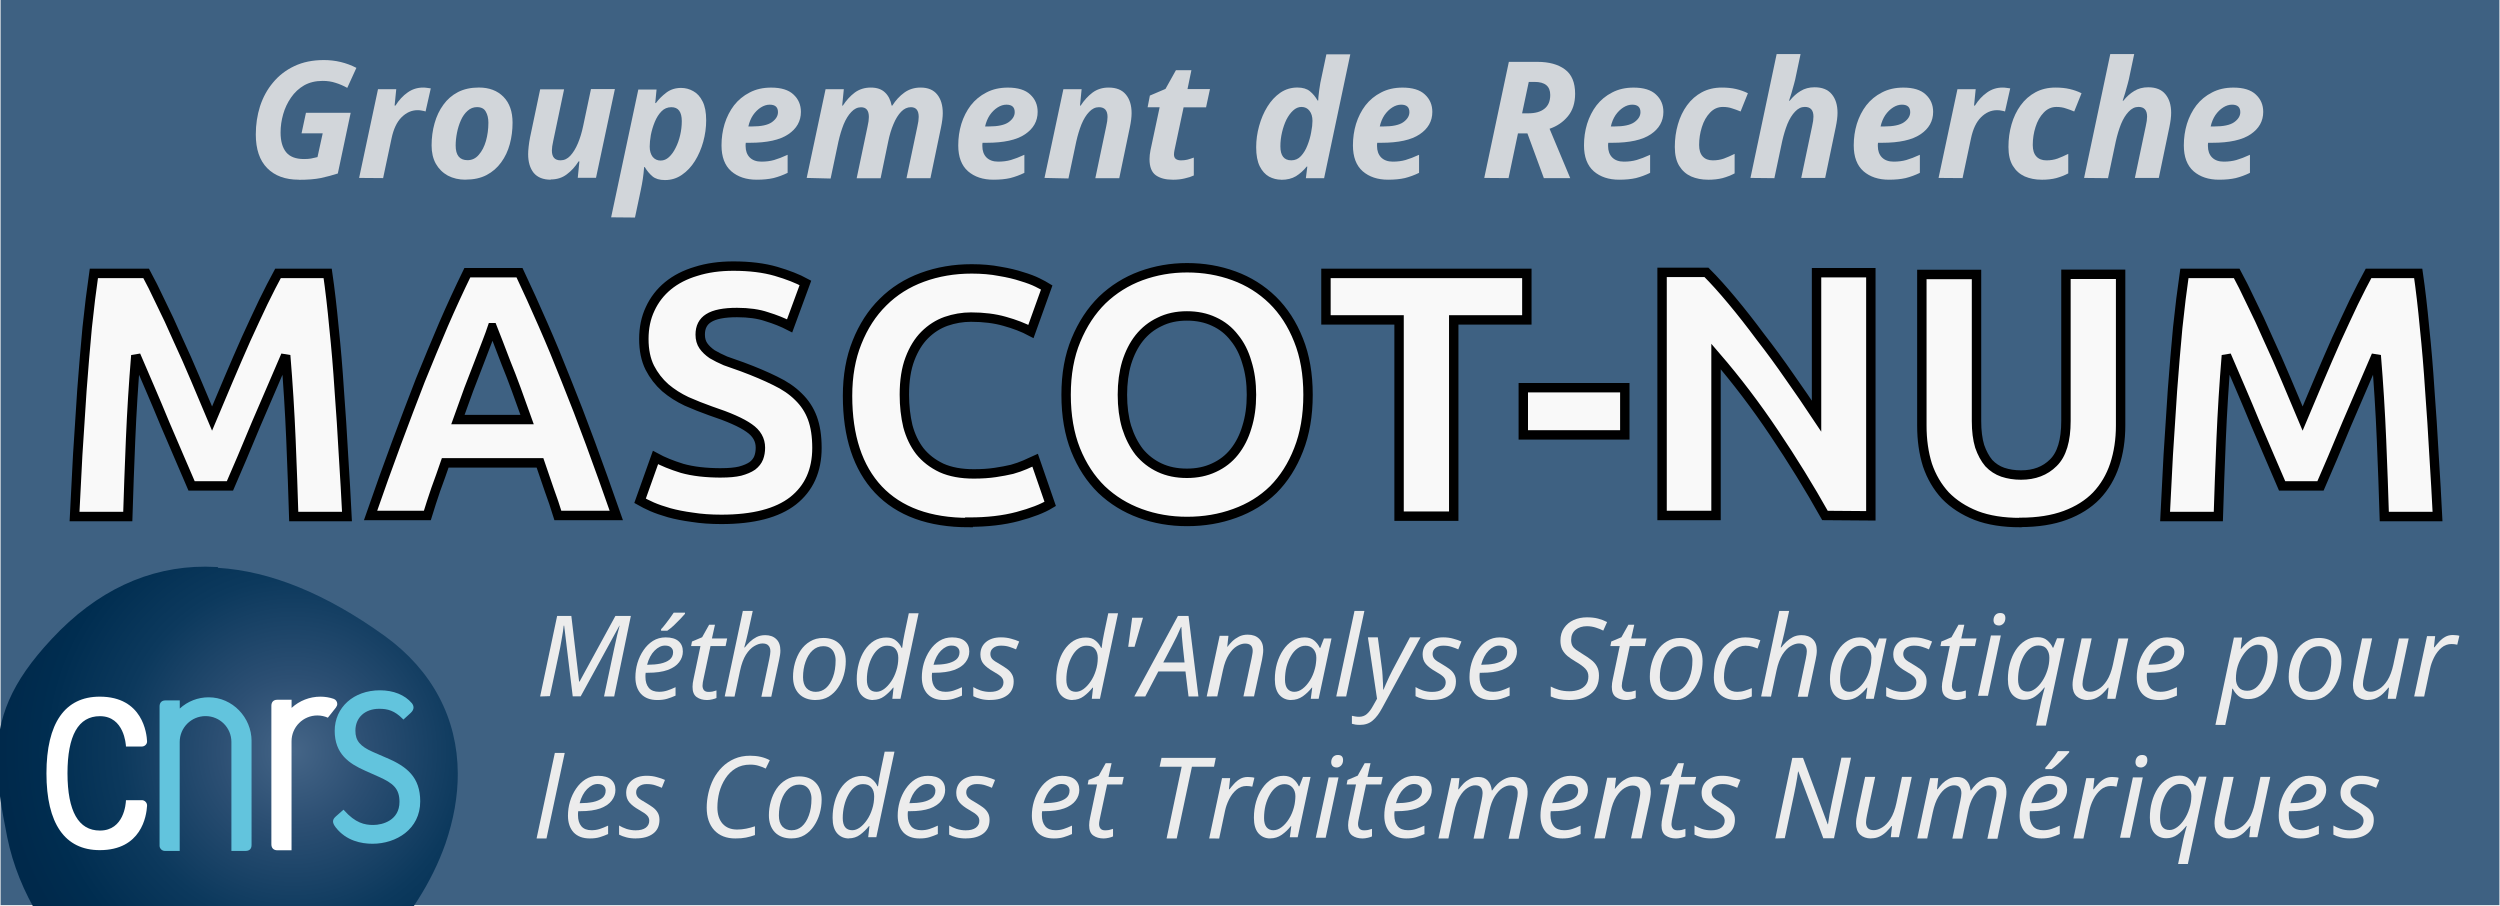
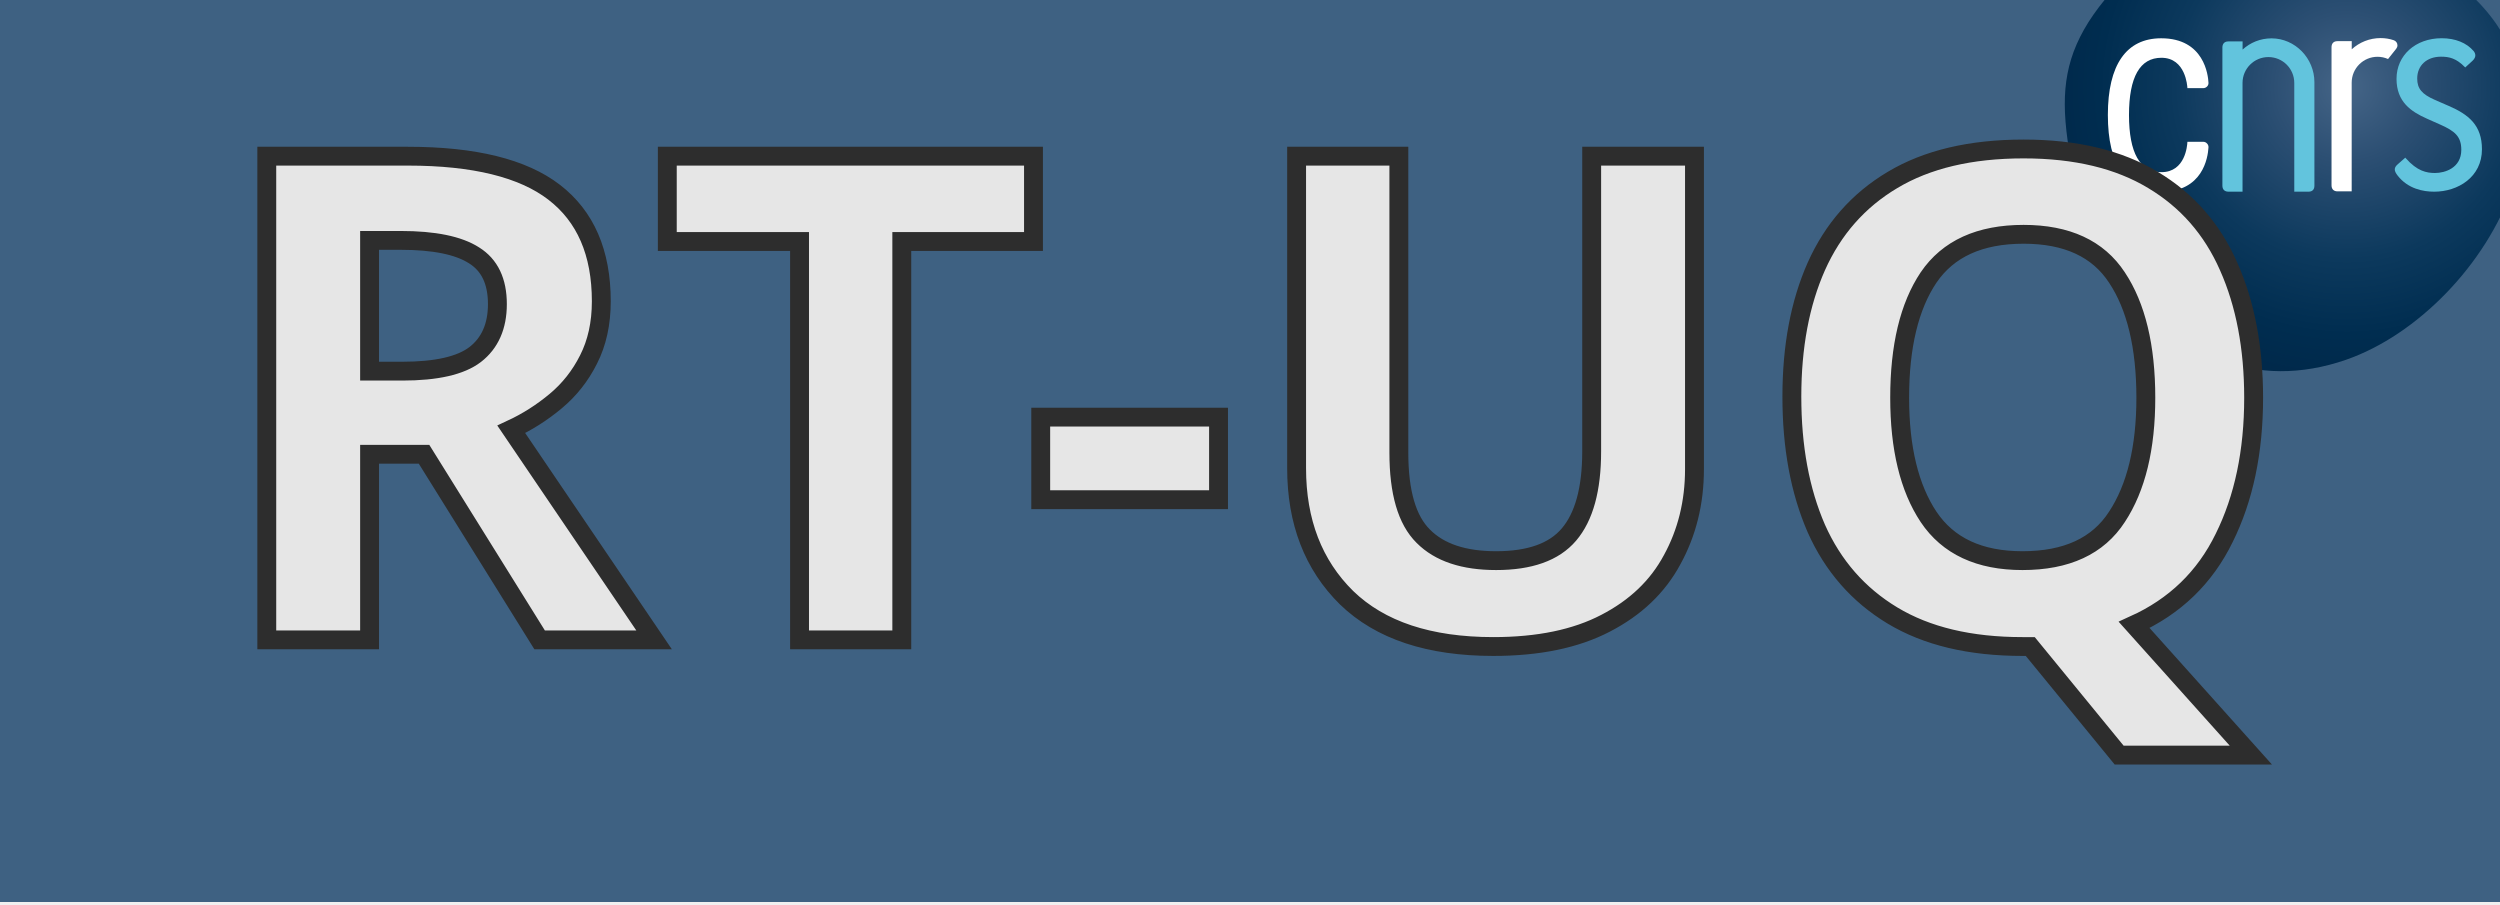
- <svg xmlns="http://www.w3.org/2000/svg" xmlns:xlink="http://www.w3.org/1999/xlink" width="266" height="96.3" viewBox="0 0 70.4 25.5">
-   <g transform="translate(31.7 -.977)">
-     <path fill="#3e6182" d="M-31.7.977h70.4v25.5h-70.4z" />
-     <g transform="matrix(.238 0 0 .238 -75.8 -3.61)">
-       <radialGradient id="A" cx="1981" cy="-1310" r="213" gradientTransform="matrix(.162 0 0 -.162 -101 -104)" gradientUnits="userSpaceOnUse">
-         <stop stop-color="#456587" offset="0" />
-         <stop stop-color="#2c4f73" offset=".256" />
-         <stop stop-color="#0c395d" offset=".593" />
-         <stop stop-color="#002d50" offset=".852" />
-         <stop stop-color="#00294b" offset="1" />
+ <svg xmlns="http://www.w3.org/2000/svg" width="266.076" height="96.272" viewBox="0 0 70.399 25.472" version="1.1" id="svg5" xml:space="preserve">
+   <defs id="defs2" />
+   <g id="layer1" transform="translate(31.68455,-0.9769775)">
+     <rect style="fill:#3e6182;fill-opacity:1;stroke-width:0.185" id="rect1542" width="70.556" height="25.4" x="-31.685" y="0.977" />
+     <g id="g1349" transform="matrix(0.2378655,0,0,0.2378655,-17.62083,-22.06509)">
+       <radialGradient id="SVGID_1_" cx="1981.317" cy="-1309.801" r="212.812" gradientTransform="matrix(0.1616,0,0,-0.1616,-101.4548,-104.4775)" gradientUnits="userSpaceOnUse">
+         <stop offset="0" style="stop-color:#456587" id="stop1326" />
+         <stop offset="0.256" style="stop-color:#2C4F73" id="stop1328" />
+         <stop offset="0.593" style="stop-color:#0C395D" id="stop1330" />
+         <stop offset="0.852" style="stop-color:#002D50" id="stop1332" />
+         <stop offset="1" style="stop-color:#00294B" id="stop1334" />
      </radialGradient>
-       <path d="M211 86.4l-1.46-.046c-6.74-.008-12.9 2.86-18.2 8.56-4.84 5.17-6.47 9.34-6.45 14.4.008 2.69.485 5.62 1.19 9.1 1.33 6.53 5.2 12.8 10.6 17.3 4.15 3.41 8.79 5.16 13.7 5.19 2.53.016 5.12-.426 7.76-1.33 8.5-2.93 16.6-11.3 19.8-20.4.994-2.88 1.48-5.68 1.47-8.34-.025-6.51-3-12.2-8.68-16.3-6.9-4.96-13.5-7.66-19.7-8.04z" fill="url(#A)" />
-       <path d="M202 114h-1.87l-.003.054c-.016.364-.231 3.54-3.08 3.54-2.54 0-3.83-2.28-3.84-6.77.002-4.49 1.29-6.77 3.84-6.77 2.89 0 3.07 3.4 3.08 3.54l.003.054H202c.172 0 .339-.069.46-.193s.175-.272.167-.432c-.038-.881-.49-5.28-5.6-5.28-4.13 0-6.31 3.14-6.31 9.08 0 5.95 2.18 9.09 6.31 9.09 4.92 0 5.53-4.02 5.6-5.25a.6.6 0 0 0-.164-.458c-.121-.14-.29-.21-.463-.21z" fill="#fff" />
-       <path d="M231 109l-1.61-.7c-1.55-.679-2.1-1.34-2.1-2.53 0-1.55 1.13-2.59 2.82-2.59.997 0 1.81.204 2.81 1.22l.054.057.859-.786c.499-.461.353-.879.146-1.15-.838-.988-2.18-1.53-3.79-1.53-3.1 0-5.35 2.02-5.35 4.8 0 2.74 1.72 3.88 3.59 4.71l1.64.732c1.65.74 2.44 1.37 2.44 2.96 0 2.17-1.96 2.74-3.11 2.74-.994 0-2.1-.213-3.46-1.75l-.054-.062-.895.786c-.461.404-.463.752-.016 1.33 1.23 1.58 3.04 1.92 4.34 1.92 2.81 0 5.65-1.72 5.65-5.02.001-2.86-1.58-4.12-3.96-5.14zm-16-2c0-2.8-2.27-5.18-5.08-5.18a5.04 5.04 0 0 0-3.42 1.33v-.964h-1.69c-.509 0-.703.331-.703.714v16.4a.64.64 0 0 0 .695.705h1.69v-12.9a3.06 3.06 0 1 1 6.12 0v12.9h1.68c.466 0 .706-.259.706-.703-.001.001-.001-12.3-.001-12.3z" fill="#62c4dd" />
-       <path d="M225 103c.089-.111.143-.248.143-.399a.64.64 0 0 0-.437-.604c-.487-.164-1.01-.253-1.55-.253a5.04 5.04 0 0 0-3.42 1.33v-.964h-1.69c-.509 0-.703.331-.703.714v16.4c0 .46.283.705.698.705h1.69v-12.9a3.06 3.06 0 0 1 3.06-3.06c.442 0 .862.098 1.24.265l.975-1.23z" fill="#fff" />
+       <path fill="url(#SVGID_1_)" d="m 211.401,86.369 c -0.49,-0.029 -0.978,-0.046 -1.46,-0.046 -6.745,-0.008 -12.854,2.863 -18.176,8.556 -4.84,5.171 -6.467,9.336 -6.451,14.361 0.008,2.688 0.485,5.625 1.191,9.097 1.328,6.526 5.201,12.824 10.629,17.285 4.153,3.412 8.786,5.158 13.67,5.19 2.529,0.016 5.125,-0.426 7.759,-1.334 8.499,-2.933 16.631,-11.332 19.771,-20.423 0.994,-2.876 1.477,-5.678 1.469,-8.342 -0.025,-6.513 -3.002,-12.221 -8.685,-16.302 -6.898,-4.955 -13.53,-7.659 -19.717,-8.042 z" id="path1337" style="fill:url(#SVGID_1_)" transform="translate(-1.1385987e-6)" />
+       <g id="g1347" transform="translate(-1.1385987e-6)">
+         <path fill="#ffffff" d="m 201.699,113.656 h -1.869 l -0.003,0.054 c -0.016,0.364 -0.231,3.542 -3.076,3.542 -2.542,0 -3.833,-2.278 -3.835,-6.771 0.002,-4.492 1.293,-6.771 3.835,-6.771 2.893,0 3.068,3.396 3.076,3.542 l 0.003,0.054 h 1.869 c 0.172,0 0.339,-0.069 0.46,-0.193 0.116,-0.119 0.175,-0.272 0.167,-0.432 -0.038,-0.881 -0.49,-5.279 -5.6,-5.279 -4.129,0 -6.312,3.139 -6.312,9.075 0,5.947 2.182,9.094 6.312,9.094 4.916,0 5.527,-4.017 5.6,-5.247 0.011,-0.17 -0.046,-0.335 -0.164,-0.458 -0.121,-0.14 -0.29,-0.21 -0.463,-0.21 z" id="path1339" />
+         <path fill="#62c4dd" d="m 230.739,109.397 v 0 l -1.607,-0.7 c -1.549,-0.679 -2.096,-1.341 -2.096,-2.529 0,-1.549 1.131,-2.588 2.816,-2.588 0.997,0 1.813,0.204 2.813,1.22 l 0.054,0.057 0.859,-0.786 c 0.499,-0.461 0.353,-0.879 0.146,-1.146 -0.838,-0.988 -2.182,-1.529 -3.79,-1.529 -3.097,0 -5.347,2.02 -5.347,4.805 0,2.737 1.725,3.882 3.588,4.712 l 1.643,0.732 c 1.652,0.74 2.438,1.371 2.438,2.96 0,2.166 -1.958,2.745 -3.114,2.745 -0.994,0 -2.104,-0.213 -3.464,-1.754 l -0.054,-0.062 -0.895,0.786 c -0.461,0.404 -0.463,0.752 -0.016,1.328 1.23,1.584 3.038,1.915 4.336,1.915 2.807,0 5.652,-1.724 5.652,-5.021 0.001,-2.855 -1.583,-4.121 -3.962,-5.145 z" id="path1341" />
+         <path fill="#62c4dd" d="m 214.866,106.59 c 0,-2.804 -2.274,-5.18 -5.078,-5.18 -1.32,0 -2.521,0.504 -3.424,1.328 v -0.964 h -1.688 c -0.509,0 -0.703,0.331 -0.703,0.714 v 16.366 c 0,0.46 0.28,0.705 0.695,0.705 h 1.689 v -12.87 c 0,-1.691 1.371,-3.063 3.063,-3.063 1.692,0 3.063,1.371 3.063,3.063 v 12.873 h 1.678 c 0.466,0 0.706,-0.259 0.706,-0.703 -10e-4,0.001 -10e-4,-12.252 -10e-4,-12.269 z" id="path1343" />
+         <path fill="#ffffff" d="m 224.554,102.634 c 0.089,-0.111 0.143,-0.248 0.143,-0.399 0,-0.282 -0.183,-0.517 -0.437,-0.604 -0.487,-0.164 -1.01,-0.253 -1.551,-0.253 -1.32,0 -2.521,0.504 -3.424,1.328 v -0.964 h -1.689 c -0.509,0 -0.703,0.331 -0.703,0.714 v 16.363 c 0,0.46 0.283,0.705 0.698,0.705 h 1.688 v -12.869 c 0,-1.692 1.371,-3.063 3.063,-3.063 0.442,0 0.862,0.098 1.242,0.265 l 0.975,-1.226 z" id="path1345" />
+       </g>
    </g>
-     <g fill="#d2d6da">
-       <path d="M-23.3 6.04q-.569 0-.89-.326-.321-.326-.321-.949 0-.417.119-.793.124-.381.367-.67.243-.294.601-.463.358-.17.83-.17.491 0 .917.22l-.257.564q-.165-.092-.33-.142-.165-.055-.362-.055-.303 0-.527.128-.22.128-.367.344-.147.211-.22.468-.073.257-.073.514 0 .362.156.555.156.193.504.193.115 0 .197-.014.087-.018.183-.041l.147-.67h-.596l.124-.578h1.26l-.362 1.71q-.225.073-.477.128-.248.05-.624.05z" />
-       <use xlink:href="#C" />
-       <path d="M-18.6 6.04q-.28 0-.5-.115-.216-.119-.339-.335-.119-.216-.119-.514 0-.33.083-.624.083-.298.248-.523.165-.229.413-.358.252-.128.587-.128.436 0 .693.261.257.261.257.729 0 .316-.078.605-.078.289-.243.514-.161.225-.413.358-.248.128-.587.128zm.055-.55q.188 0 .316-.151.133-.151.202-.39.069-.243.069-.514 0-.188-.073-.312-.069-.128-.248-.128-.151 0-.266.105-.115.101-.188.266-.073.165-.11.353-.037.188-.037.358 0 .413.335.413zm2.345.55q-.321 0-.482-.193-.156-.197-.156-.527 0-.083.014-.211.014-.133.041-.266l.284-1.35h.674l-.307 1.46q-.037.161-.037.266 0 .275.243.275.156 0 .275-.128.124-.133.216-.353.092-.22.147-.486l.22-1.04h.674l-.532 2.5h-.514l.046-.463h-.023q-.142.225-.335.367-.188.142-.449.142zm1.7 1.06l.766-3.6h.514l-.037.381h.018q.119-.161.294-.294.175-.133.417-.133.183 0 .344.092.161.087.261.289.101.197.101.532 0 .303-.083.605-.083.298-.234.541-.151.243-.367.39-.211.147-.477.147-.229 0-.353-.105-.124-.105-.216-.261h-.018q-.014.183-.037.335-.023.151-.06.326l-.161.761zm1.4-1.6q.124 0 .229-.096.11-.101.188-.261.083-.161.128-.358.046-.197.046-.394 0-.394-.294-.394-.165 0-.28.119-.115.119-.188.298-.073.179-.11.367-.032.188-.032.326 0 .179.083.289.087.105.229.105z" />
-       <use xlink:href="#D" />
-       <path d="M-8.99 5.99l.532-2.5h.514l-.046.463h.018q.147-.225.335-.367.193-.142.454-.142.257 0 .399.138.142.133.188.371h.018q.142-.225.339-.367.197-.142.459-.142.312 0 .468.197.156.193.156.523 0 .165-.05.404l-.298 1.43h-.674l.307-1.46q.037-.161.037-.266 0-.275-.22-.275-.151 0-.275.128-.124.128-.216.349-.092.216-.147.486L-6.908 6h-.674l.307-1.46q.037-.161.037-.266 0-.275-.22-.275-.151 0-.275.133-.124.128-.216.349-.087.22-.147.486l-.22 1.04zm5.26.05q-.44 0-.715-.238-.275-.243-.275-.729 0-.316.087-.605.092-.294.266-.523.179-.229.44-.362.261-.138.605-.138.422 0 .628.193.211.193.211.491 0 .394-.358.633Q-3.194 5-3.921 5h-.115q-.005.027-.005.05 0 .018 0 .041 0 .202.115.321.119.119.33.119.197 0 .358-.046.161-.046.381-.147v.509q-.197.096-.399.147-.202.046-.472.046zm-.133-1.5q.39 0 .56-.119.174-.124.174-.284 0-.211-.234-.211-.124 0-.248.078-.124.078-.22.216-.092.138-.133.321zm1.573 1.45l.532-2.5h.514l-.046.463h.018q.147-.225.335-.367.193-.142.454-.142.326 0 .486.197.161.193.161.523 0 .165-.05.404l-.298 1.43h-.674l.307-1.46q.037-.161.037-.266 0-.275-.243-.275-.151 0-.275.133-.124.128-.216.349-.087.22-.147.486l-.22 1.04z" />
-       <path d="M1.32 6.04q-.294 0-.472-.124-.179-.128-.179-.454 0-.115.027-.252L.954 4H.615l.064-.33.44-.188.294-.527h.436l-.11.532h.633l-.11.514h-.633l-.257 1.21q-.014.069-.014.119 0 .087.055.128.055.037.142.037.092 0 .174-.018.087-.023.188-.06v.504q-.105.05-.257.083-.151.037-.339.037zm3.06 0q-.179 0-.344-.087-.161-.092-.261-.289-.101-.202-.101-.537 0-.303.083-.601.083-.303.234-.546.151-.243.362-.39.216-.147.482-.147.225 0 .353.105.128.105.216.261h.018q0-.014.005-.096.009-.087.023-.197.014-.115.032-.206l.17-.803h.674l-.738 3.49h-.514l.041-.326h-.018q-.133.165-.303.271-.17.101-.413.101zm.284-.546q.161 0 .271-.119.115-.124.183-.303.073-.183.105-.367.037-.188.037-.321 0-.179-.083-.284-.083-.11-.229-.11-.124 0-.234.101-.105.096-.188.257-.078.161-.124.358-.046.197-.046.394 0 .394.307.394zm2.726.546q-.44 0-.715-.238-.275-.243-.275-.729 0-.316.087-.605.092-.294.266-.523.179-.229.44-.362.261-.138.605-.138.422 0 .628.193.211.193.211.491 0 .394-.358.633Q7.926 5 7.199 5h-.115q-.005.027-.005.05 0 .018 0 .041 0 .202.115.321.119.119.33.119.197 0 .358-.046.161-.046.381-.147v.509q-.197.096-.399.147-.202.046-.472.046zm-.133-1.5q.39 0 .56-.119.174-.124.174-.284 0-.211-.234-.211-.124 0-.248.078-.124.078-.22.216-.092.138-.133.321zM10.1 5.99l.693-3.27h.803q.491 0 .775.211.289.211.289.688 0 .39-.206.637-.202.243-.514.349l.582 1.39h-.743l-.463-1.26h-.266l-.266 1.26zm1.24-1.82q.294 0 .454-.128.165-.128.165-.39 0-.367-.44-.367h-.165l-.188.885z" />
-       <use xlink:href="#D" x="24.3" />
-       <use xlink:href="#E" />
-       <use xlink:href="#F" />
-       <path d="m21.5 6.04q-.44 0-.715-.238-.275-.243-.275-.729 0-.316.087-.605.092-.294.266-.523.179-.229.44-.362.261-.138.605-.138.422 0 .628.193.211.193.211.491 0 .394-.358.633-.353.238-1.08.238h-.115q-.005.028-.005.05 0 .018 0 .041 0 .202.115.321.119.119.33.119.197 0 .358-.046t.381-.147v.509q-.197.096-.399.147-.202.046-.472.046zm-.133-1.5q.39 0 .56-.119.174-.124.174-.284 0-.211-.234-.211-.124 0-.248.078t-.22.216q-.092.138-.133.321z" />
-       <use xlink:href="#C" x="44.5" />
-       <use xlink:href="#E" x="9.4" />
-       <use xlink:href="#F" x="9.4" />
-       <use xlink:href="#D" x="41.2" />
-     </g>
-     <g fill="#f9f9f9" stroke="#000" stroke-width=".265">
-       <use xlink:href="#G" />
-       <path d="M-16 15.5q-.109-.356-.247-.731-.128-.375-.257-.751h-2.67q-.128.375-.267.751-.128.375-.237.731h-1.6q.385-1.11.731-2.04.346-.93.672-1.77.336-.83.652-1.57.326-.751.672-1.46h1.47q.336.711.662 1.46.326.741.652 1.57.336.83.682 1.77.346.938.731 2.04zm-1.85-5.29q-.049.148-.148.405-.099.257-.227.593-.128.336-.286.741-.148.405-.306.849h1.95q-.158-.444-.306-.849-.148-.405-.286-.741-.128-.336-.227-.593-.099-.257-.158-.405zm6.45 4.09q.326 0 .533-.049.217-.059.346-.148.128-.099.178-.227.049-.128.049-.286 0-.336-.316-.553-.316-.227-1.09-.484-.336-.119-.672-.267-.336-.158-.603-.385-.267-.237-.435-.563-.168-.336-.168-.81 0-.474.178-.849.178-.385.504-.652.326-.267.79-.405.464-.148 1.05-.148.691 0 1.2.148.504.148.83.326l-.445 1.21q-.286-.148-.642-.257-.346-.119-.84-.119-.553 0-.8.158-.237.148-.237.464 0 .188.089.316.089.128.247.237.168.099.375.188.217.079.474.168.533.198.929.395.395.188.652.445.267.257.395.603.128.346.128.84 0 .958-.672 1.49-.672.524-2.02.524-.454 0-.82-.059-.365-.049-.652-.128-.277-.079-.484-.168-.198-.089-.336-.168l.435-1.22q.306.168.751.306.454.128 1.11.128zm6.98 1.4q-1.67 0-2.55-.929-.869-.929-.869-2.64 0-.849.267-1.51.267-.672.731-1.13.464-.464 1.11-.701.646-.237 1.39-.237.435 0 .79.069.356.059.622.148.267.079.445.168.178.089.257.138l-.445 1.24q-.316-.168-.741-.286-.415-.119-.948-.119-.356 0-.701.119-.336.119-.603.385-.257.257-.415.672-.158.415-.158 1.01 0 .474.099.889.109.405.336.701.237.296.612.474.375.168.909.168.336 0 .603-.04.267-.04.474-.089.207-.059.365-.128.158-.069.286-.128l.425 1.23q-.326.198-.919.356-.593.158-1.37.158zm4.325-3.6q0 .504.119.909.128.405.356.701.237.286.573.444.336.158.77.158.425 0 .761-.158.346-.158.573-.444.237-.296.356-.701.128-.405.128-.909 0-.504-.128-.909-.119-.415-.356-.701-.227-.296-.573-.454-.336-.158-.761-.158-.435 0-.77.168-.336.158-.573.454-.227.286-.356.701-.119.405-.119.899zm5.23 0q0 .879-.267 1.55-.257.662-.711 1.12-.454.444-1.09.672-.622.227-1.34.227-.701 0-1.32-.227-.622-.227-1.09-.672-.464-.454-.731-1.12-.267-.672-.267-1.55 0-.878.277-1.54.277-.672.741-1.13.474-.454 1.09-.682.622-.227 1.3-.227.701 0 1.32.227.622.227 1.09.682.464.454.731 1.13.267.662.267 1.54zM11.3 8.68v1.31H9.24v5.53H7.7V9.99H5.64V8.68zm-.1 3.22h2.86v1.33H11.2zm8.5 3.6q-.662-1.18-1.43-2.32-.77-1.15-1.64-2.16v4.48h-1.52V8.65h1.25q.326.326.721.8.395.474.8 1.02.415.533.82 1.12.405.573.761 1.11V8.66h1.53v6.85zm5.5.2q-.721 0-1.24-.198-.524-.207-.869-.563-.336-.365-.504-.859-.158-.504-.158-1.11V8.71h1.54v4.13q0 .415.089.711.099.286.257.474.168.178.395.257.237.079.514.079.563 0 .909-.346.356-.346.356-1.18v-4.13h1.54v4.26q0 .603-.168 1.11-.168.504-.514.869-.346.356-.879.553-.533.197-1.26.198z" />
-       <use xlink:href="#G" x="58.9" />
-     </g>
-     <g fill="#ececec">
-       <path d="M-16.5 20.6l.479-2.27h.4l.219 1.85h.013l1.01-1.85h.435l-.47 2.27h-.286l.286-1.35q.044-.206.083-.375.041-.168.07-.27h-.006l-1.09 1.99h-.225l-.241-1.99h-.013q-.006.064-.022.171-.016.105-.038.225-.019.117-.041.229l-.289 1.36zm3.3.1q-.295 0-.457-.171-.159-.175-.159-.47 0-.203.057-.4.06-.2.171-.362.111-.165.267-.264.159-.098.356-.098.241 0 .362.105.124.105.124.292 0 .165-.105.302-.102.137-.321.219-.219.079-.568.079h-.054q-.003.029-.006.06 0 .032 0 .057 0 .194.095.308.095.111.289.111.121 0 .229-.035.108-.035.235-.095v.238q-.121.054-.238.089-.114.035-.276.035zm-.264-.994q.19 0 .352-.032.162-.035.26-.111.098-.079.098-.21 0-.083-.057-.133-.054-.054-.171-.054-.152 0-.295.143-.14.14-.21.397zm.371-1q.057-.06.121-.143.067-.083.127-.168.063-.086.108-.156h.318v.032q-.044.054-.133.146-.086.092-.184.184-.098.089-.181.146h-.175z" />
-       <path d="M-11.8 20.7q-.171 0-.289-.083-.118-.083-.117-.289 0-.102.029-.225l.194-.924h-.264l.025-.127.286-.121.197-.352h.165l-.086.387h.429l-.044.213h-.425l-.197.927q-.009.041-.019.095-.009.051-.009.095 0 .073.038.124.041.051.13.051.057 0 .111-.009.054-.013.114-.032v.213q-.038.019-.117.038-.079.019-.149.019zm.5-.1l.511-2.41h.279l-.137.625q-.019.095-.048.2-.029.102-.054.203h.016q.06-.079.143-.159.083-.079.187-.133.108-.054.244-.054.197 0 .311.111.117.108.117.324 0 .06-.01.124-.01.064-.025.137l-.222 1.04h-.279l.225-1.07q.029-.143.029-.21 0-.105-.054-.162-.051-.06-.168-.06-.108 0-.235.076-.124.073-.232.241-.105.168-.165.448l-.156.733z" />
-       <use xlink:href="#H" />
-       <use xlink:href="#I" />
-       <use xlink:href="#J" />
-       <use xlink:href="#K" />
-       <use xlink:href="#I" x="5.62" />
-       <path d="M.069 19.2l.111-.819h.305l-.238.819zm.171 1.4l1.23-2.27h.298l.279 2.27h-.279l-.086-.705H.917l-.368.705zm.816-.959h.6l-.051-.476q-.013-.121-.025-.267-.01-.146-.013-.257h-.01q-.051.121-.117.26-.067.137-.14.276zm1.224.959l.365-1.71h.248l-.035.314h.003q.06-.079.14-.159.083-.079.19-.133.107-.054.244-.054.206 0 .321.114.117.111.117.314 0 .073-.013.149-.01.076-.022.133l-.225 1.03h-.298l.229-1.07q.016-.073.022-.121.01-.051.01-.095 0-.203-.216-.203-.105 0-.229.073-.121.073-.229.238-.105.165-.165.444l-.159.733zm2.38.1q-.203 0-.333-.146-.127-.149-.127-.435 0-.238.06-.451.064-.216.175-.378.111-.165.264-.26.153-.095.337-.095.168 0 .273.089.105.089.156.206h.016l.102-.264h.213l-.362 1.7h-.222l.041-.314H5.24q-.108.14-.254.244-.146.102-.324.102zm.092-.232q.117 0 .229-.086.114-.086.206-.232.092-.146.14-.327.025-.092.032-.168.01-.079.01-.146 0-.149-.083-.244-.083-.095-.222-.095-.124 0-.229.079-.105.076-.184.213-.079.133-.124.305-.041.171-.041.359 0 .171.07.257.07.086.197.086zm1.178.132l.514-2.41h.279l-.514 2.41zm.66.8q-.076 0-.124-.009-.051-.009-.095-.022v-.225q.044.013.095.019.051.009.108.009.13 0 .219-.079.092-.079.175-.232l.111-.197-.257-1.73h.279l.111.841q.016.102.022.225.01.121.013.232.006.108.006.175h.01q.022-.051.064-.152.044-.102.095-.21.051-.108.089-.178l.495-.933h.298l-1.08 1.99q-.127.238-.27.356-.14.121-.365.121z" />
-       <use xlink:href="#K" x="12.46" />
-       <use xlink:href="#J" x="15.43" />
-       <path d="M12.5 20.7q-.165 0-.292-.025-.124-.025-.235-.076v-.279q.095.051.225.092.133.041.305.041.143 0 .264-.044.121-.044.194-.137.073-.092.073-.238 0-.127-.086-.216-.083-.092-.289-.21-.121-.073-.216-.149-.092-.079-.146-.181-.051-.105-.051-.251 0-.21.102-.356.102-.149.27-.225.171-.076.375-.076.178 0 .311.035.137.035.257.098l-.108.241q-.083-.044-.206-.083-.124-.041-.254-.041-.194 0-.321.102-.124.102-.124.286 0 .095.035.162.035.064.108.117.073.051.181.117.137.083.238.162.105.079.162.184.06.105.06.26 0 .34-.229.514-.225.175-.603.175zm1.6 0q-.171 0-.289-.083-.118-.083-.117-.289 0-.102.029-.225l.194-.924h-.264l.025-.127.286-.121.197-.352h.165l-.086.387h.429l-.044.213H14.2l-.197.927q-.009.041-.019.095-.009.051-.009.095 0 .073.038.124.041.051.13.051.057 0 .111-.009.054-.013.114-.032v.213q-.038.019-.117.038-.079.019-.149.019z" />
-       <use xlink:href="#H" x="24.14" />
-       <path d="M17.2 20.7q-.283 0-.457-.159-.174-.159-.175-.476 0-.229.06-.432.064-.206.178-.362.117-.156.283-.244.165-.092.368-.092.111 0 .222.022.111.022.2.06l-.079.232q-.064-.029-.152-.054-.086-.025-.187-.025-.181 0-.318.124-.137.121-.213.324-.076.203-.076.444 0 .194.098.302.102.105.276.105.111 0 .21-.032.102-.032.2-.073v.235q-.089.044-.2.073-.108.029-.238.029zm.7-.1l.511-2.41h.279l-.137.625q-.019.095-.048.2-.029.102-.054.203h.016q.06-.079.143-.159.083-.079.187-.133.108-.054.244-.054.197 0 .311.111.117.108.117.324 0 .06-.009.124-.009.064-.025.137l-.222 1.04h-.279l.225-1.07q.029-.143.029-.21 0-.105-.054-.162-.051-.06-.168-.06-.108 0-.235.076-.124.073-.232.241-.105.168-.165.448l-.156.733zm2.4.1q-.203 0-.333-.146-.127-.149-.127-.435 0-.238.06-.451.064-.216.175-.378.111-.165.264-.26.153-.095.337-.095.168 0 .273.089.105.089.156.206h.016l.102-.264h.213l-.362 1.7h-.222l.041-.314h-.013q-.108.14-.254.244-.146.102-.324.102zm.092-.232q.117 0 .229-.086.114-.086.206-.232.092-.146.14-.327.025-.092.032-.168.009-.079.009-.146 0-.149-.083-.244-.083-.095-.222-.095-.124 0-.229.079-.105.076-.184.213-.079.133-.124.305-.041.171-.041.359 0 .171.07.257.07.086.197.086z" />
-       <use xlink:href="#L" />
-       <path d="M23.4 20.7q-.171 0-.289-.083-.118-.083-.117-.289 0-.102.029-.225l.194-.924h-.264l.025-.127.286-.121.197-.352h.165l-.086.387h.429l-.044.213H23.5l-.197.927q-.009.041-.019.095-.009.051-.009.095 0 .073.038.124.041.051.13.051.057 0 .111-.009.054-.013.114-.032v.213q-.038.019-.117.038-.079.019-.149.019z" />
-       <use xlink:href="#M" />
-       <path d="M25.8 20.7q.016-.06.041-.165.029-.108.051-.187h-.013q-.108.14-.248.244-.137.102-.314.102-.206 0-.337-.146-.127-.146-.127-.435 0-.232.057-.444.057-.212.165-.378.111-.168.267-.264.156-.098.349-.098.168 0 .27.089.105.089.156.206h.016l.105-.264h.21l-.524 2.46h-.276zm-.391-.238q.105 0 .213-.079.108-.079.197-.213.092-.137.146-.308.057-.171.057-.356 0-.14-.073-.241-.073-.102-.238-.102-.127 0-.232.083-.105.079-.181.216-.076.137-.117.308-.041.171-.041.349 0 .343.27.343z" />
-       <use xlink:href="#N" />
-       <use xlink:href="#J" x="34.23" />
-       <path d="M30.7 21.4l.521-2.46h.229l-.038.318h.013q.111-.14.251-.241.14-.105.318-.105.206 0 .333.146.127.146.127.435 0 .232-.057.444-.057.212-.165.381-.108.165-.264.26-.152.095-.343.095-.171 0-.276-.086-.105-.089-.159-.206h-.016q-.003.051-.016.143-.013.089-.025.146l-.156.733zm.902-.962q.127 0 .232-.079.105-.083.178-.219.076-.137.114-.308.041-.171.041-.349 0-.343-.27-.343-.105 0-.216.079-.108.076-.2.21-.092.133-.149.305-.054.171-.054.362 0 .152.079.248.079.096.244.095zm1.798.262q-.295 0-.467-.175-.168-.178-.168-.479 0-.197.054-.391.054-.194.159-.352.108-.159.267-.254.162-.098.371-.098.298 0 .467.178.168.175.168.479 0 .194-.054.387-.054.194-.162.352-.105.159-.264.257-.159.095-.371.095zm.016-.232q.152 0 .276-.105.124-.108.197-.308.076-.2.076-.479 0-.095-.035-.184-.032-.092-.108-.149-.076-.06-.203-.06-.175 0-.305.121-.127.117-.197.318-.07.197-.07.435 0 .197.095.305.098.108.273.108zM35 20.7q-.194 0-.311-.108-.114-.108-.114-.314 0-.073.01-.137.013-.067.025-.137l.222-1.04h.283l-.229 1.07q-.029.137-.029.213 0 .102.051.162.054.057.171.057.108 0 .232-.076.127-.076.235-.244.108-.168.168-.448l.156-.733h.276l-.362 1.7h-.229l.035-.314h-.016q-.06.076-.143.159-.079.079-.187.133-.105.054-.244.054z" />
-       <use xlink:href="#O" />
-       <path d="m-16.6 24.6.514-2.41h.279l-.514 2.41z" />
-       <use xlink:href="#J" x="-9.97" y="3.9" />
-       <use xlink:href="#L" x="-35.7" y="3.9" />
-       <path d="M-11 24.6q-.378 0-.594-.232-.213-.232-.213-.635 0-.203.048-.413.048-.21.143-.397.098-.187.244-.333.149-.149.346-.235.197-.086.444-.086.318 0 .552.127l-.114.235q-.086-.044-.194-.076-.105-.035-.244-.035-.238 0-.413.108-.171.105-.286.283-.114.175-.171.387-.054.213-.054.429 0 .289.146.457.149.165.41.165.13 0 .254-.025.127-.025.248-.067v.248q-.124.044-.251.07-.124.025-.302.025z" />
-       <use xlink:href="#H" x="-0.68" y="3.9" />
-       <use xlink:href="#I" x="-0.68" y="3.9" />
-       <use xlink:href="#J" x="-0.68" y="3.9" />
-       <use xlink:href="#K" x="-0.68" y="3.9" />
-       <use xlink:href="#J" x="3.1" y="3.9" />
-       <path d="M-.626 24.6q-.171 0-.289-.083-.118-.083-.117-.289 0-.102.029-.225l.194-.924h-.264l.025-.127.286-.121.197-.352H-.4l-.086.387h.429l-.044.213h-.425l-.197.927q-.01.041-.019.095-.01.051-.01.095 0 .073.038.124.041.051.13.051.057 0 .111-.009.054-.013.114-.032v.213q-.038.019-.117.038-.079.019-.149.019zm1.776 0l.425-2.02H.953l.054-.251h1.53l-.051.251h-.622l-.429 2.02z" />
-       <use xlink:href="#O" x="-33.95" y="4" />
-       <path d="M4.07 24.6q-.203 0-.333-.146-.127-.149-.127-.435 0-.238.06-.451.063-.216.175-.378.111-.165.264-.26.153-.095.337-.095.168 0 .273.089.105.089.156.206h.016l.102-.264h.213l-.362 1.7h-.222l.041-.314h-.013q-.108.14-.254.244-.146.102-.324.102zm.092-.232q.117 0 .229-.086.114-.086.206-.232.092-.146.14-.327.025-.092.032-.168.01-.079.01-.146 0-.149-.083-.244-.083-.095-.222-.095-.124 0-.229.079-.105.076-.184.213-.079.133-.124.305-.041.171-.041.359 0 .171.07.257.07.086.197.086z" />
-       <use xlink:href="#M" x="-18.66" y="4" />
-       <path d="M6.67 24.6q-.171 0-.289-.083-.118-.083-.117-.289 0-.102.029-.225l.194-.924h-.264l.025-.127.286-.121.197-.352h.165l-.086.387h.429l-.044.213H6.77l-.197.927q-.01.041-.019.095-.01.051-.01.095 0 .073.038.124.041.051.13.051.057 0 .111-.009.054-.013.114-.032v.213q-.038.019-.117.038-.079.019-.149.019z" />
-       <use xlink:href="#J" x="13.03" y="3.9" />
-       <path d="M8.81 24.6l.362-1.7h.229l-.035.314h.016q.057-.079.133-.159.079-.079.181-.133.105-.054.235-.054.175 0 .267.102.095.098.114.276h.013q.063-.095.149-.181.089-.086.197-.14.108-.057.238-.057.197 0 .305.108.108.108.108.311 0 .076-.009.143-.009.064-.025.137l-.219 1.04h-.283l.229-1.07q.016-.073.022-.124.006-.051.006-.098 0-.095-.054-.152-.051-.057-.162-.057-.102 0-.219.076-.114.076-.216.238-.098.159-.152.416l-.162.768h-.279l.225-1.07q.029-.143.029-.21 0-.105-.048-.162-.048-.06-.159-.06-.102 0-.219.076-.117.073-.219.241-.102.168-.162.448l-.156.733z" />
-       <use xlink:href="#J" x="17.43" y="3.9" />
-       <path d="M13.2 24.6l.365-1.71h.248l-.035.314h.003q.06-.079.14-.159.083-.079.19-.133.107-.054.244-.054.206 0 .321.114.117.111.117.314 0 .073-.013.149-.009.076-.022.133l-.225 1.03h-.298l.229-1.07q.016-.073.022-.121.009-.051.009-.095 0-.203-.216-.203-.105 0-.229.073-.121.073-.229.238-.105.165-.165.444l-.159.733z" />
-       <path d="M15.5 24.6q-.171 0-.289-.083-.118-.083-.117-.289 0-.102.029-.225l.194-.924h-.264l.025-.127.286-.121.197-.352h.165l-.086.387h.429l-.044.213H15.6l-.197.927q-.009.041-.019.095-.009.051-.009.095 0 .073.038.124.041.051.13.051.057 0 .111-.009.054-.013.114-.032v.213q-.038.019-.117.038-.079.019-.149.019z" />
-       <use xlink:href="#L" x="-5.4" y="3.9" />
-       <path d="M18.3 24.6l.479-2.27h.302l.695 1.87h.009q.016-.114.044-.289.032-.178.067-.337l.267-1.25h.27l-.479 2.27h-.302l-.702-1.88h-.009q-.006.067-.025.175-.016.108-.041.232-.022.124-.048.241l-.26 1.23z" />
-       <use xlink:href="#N" x="-6.1" y="3.9" />
-       <path d="M22.3 24.6l.362-1.7h.229l-.035.314h.016q.057-.079.133-.159.079-.079.181-.133.105-.054.235-.054.175 0 .267.102.095.098.114.276h.013q.064-.095.149-.181.089-.086.197-.14.108-.057.238-.057.197 0 .305.108.108.108.108.311 0 .076-.009.143-.009.064-.025.137l-.219 1.04h-.283l.229-1.07q.016-.073.022-.124.006-.051.006-.098 0-.095-.054-.152-.051-.057-.162-.057-.102 0-.219.076-.114.076-.216.238-.098.159-.152.416l-.162.768h-.279l.225-1.07q.029-.143.029-.21 0-.105-.048-.162-.048-.06-.159-.06-.102 0-.219.076-.117.073-.219.241-.102.168-.162.448l-.156.733zm3.5 0q-.295 0-.457-.171-.159-.175-.159-.47 0-.203.057-.4.06-.2.171-.362.111-.165.267-.264.159-.098.356-.098.241 0 .362.105.124.105.124.292 0 .165-.105.302-.102.137-.321.219-.219.079-.568.079h-.054q-.003.029-.006.06 0 .032 0 .057 0 .194.095.308.095.111.289.111.121 0 .229-.035.108-.035.235-.095v.238q-.121.054-.238.089-.114.035-.276.035zm-.264-.994q.19 0 .352-.032.162-.035.26-.111.098-.079.098-.21 0-.083-.057-.133-.054-.054-.171-.054-.152 0-.295.143-.14.14-.21.397zm.371-1q.057-.06.121-.143.067-.083.127-.168.064-.086.108-.156h.318v.032q-.044.054-.133.146-.086.092-.184.184-.098.089-.181.146h-.175z" />
-       <use xlink:href="#O" x="-9.6" y="4" />
-       <use xlink:href="#M" x="4" y="4" />
-       <path d="m29.8 24.6q.016-.06.041-.165.029-.108.051-.187h-.013q-.108.14-.248.244-.137.102-.314.102-.206 0-.337-.146-.127-.146-.127-.435 0-.232.057-.444t.165-.378q.111-.168.267-.264.156-.098.349-.098.168 0 .27.089.105.089.156.206h.016l.105-.264h.21l-.524 2.46h-.276zm-.391-.238q.105 0 .213-.079t.197-.213q.092-.137.146-.308.057-.171.057-.356 0-.14-.073-.241t-.238-.102q-.127 0-.232.083-.105.079-.181.216-.076.137-.117.308-.041.171-.041.349 0 .343.27.343z" />
-       <use xlink:href="#N" x="4" y="3.9" />
-       <use xlink:href="#J" x="38.23" y="3.9" />
-       <use xlink:href="#L" x="12.6" y="3.9" />
-     </g>
+     <text xml:space="preserve" style="font-style:normal;font-variant:normal;font-weight:bold;font-stretch:normal;font-size:19.101px;font-family:Ubuntu;-inkscape-font-specification:'Ubuntu Bold';fill:#e6e6e6;fill-opacity:1;stroke:#2d2d2d;stroke-width:0.531;stroke-dasharray:none" x="-25.856" y="19.026" id="text4" transform="scale(1.001471,0.9985314)">
+       <tspan id="tspan4" style="stroke-width:0.531" x="-25.856" y="19.026">RT-UQ</tspan>
+     </text>
  </g>
-   <defs>
-     <path id="C" d="M-21.6 5.99l.532-2.5h.514l-.046.463h.023q.151-.238.344-.371.193-.138.436-.138.055 0 .115.009.064.005.101.014l-.147.651q-.037-.014-.096-.023-.06-.014-.128-.014-.252 0-.454.202-.197.197-.28.592l-.238 1.12z" />
-     <path id="D" d="M-10.4 6.04q-.44 0-.715-.238-.275-.243-.275-.729 0-.316.087-.605.092-.294.266-.523.179-.229.44-.362.261-.138.605-.138.422 0 .628.193.211.193.211.491 0 .394-.358.633-.353.238-1.08.238h-.115q-.005.027-.005.05 0 .018 0 .041 0 .202.115.321.119.119.33.119.197 0 .358-.046.161-.046.381-.147v.509q-.197.096-.399.147-.202.046-.472.046zm-.133-1.5q.39 0 .56-.119.174-.124.174-.284 0-.211-.234-.211-.124 0-.248.078-.124.078-.22.216-.092.138-.133.321z" />
-     <path id="E" d="M16.4 6.04q-.257 0-.472-.092-.211-.096-.335-.298-.124-.202-.124-.532 0-.339.087-.637.087-.303.257-.537.17-.234.417-.367.247-.133.564-.133.225 0 .399.041.179.041.335.119l-.206.514q-.119-.05-.238-.087-.115-.041-.261-.041-.211 0-.362.161-.151.156-.229.404-.078.243-.078.509 0 .211.101.321.101.11.284.11.17 0 .312-.05.147-.055.303-.133v.55q-.156.083-.339.133-.179.046-.413.046z" />
-     <path id="F" d="M17.6 5.99l.738-3.49h.674l-.128.605q-.018.101-.055.234-.037.133-.073.261-.037.124-.069.216h.018q.138-.174.307-.275.17-.105.394-.105.326 0 .486.197.161.193.161.523 0 .165-.05.404l-.298 1.43h-.674l.307-1.46q.037-.161.037-.266 0-.275-.243-.275-.151 0-.275.133-.124.128-.216.349-.087.22-.147.486l-.22 1.04z" />
-     <path id="G" d="M-27.6 8.68q.178.326.405.81.237.474.484 1.04.257.553.504 1.14.247.583.464 1.1.217-.514.464-1.1.247-.583.494-1.14.257-.563.484-1.04.237-.484.415-.81h1.4q.099.682.178 1.53.089.84.148 1.76.069.909.119 1.83.059.919.099 1.73h-1.5q-.03-.998-.079-2.17-.049-1.172-.148-2.37-.178.415-.395.919-.217.504-.435 1.01-.207.504-.405.968-.198.454-.336.78h-1.08q-.138-.326-.336-.78-.198-.464-.415-.968-.207-.504-.425-1.01-.217-.504-.395-.919-.099 1.2-.148 2.37-.049 1.18-.079 2.17h-1.5q.04-.81.089-1.73.059-.919.119-1.83.069-.919.148-1.76.089-.849.188-1.53z" />
-     <path id="H" d="M-8.74 20.7q-.295 0-.467-.175-.168-.178-.168-.479 0-.197.054-.391.054-.194.159-.352.108-.159.267-.254.162-.098.371-.098.298 0 .467.178.168.175.168.479 0 .194-.054.387-.054.193-.162.352-.105.159-.264.257-.159.095-.371.095zm.016-.232q.152 0 .276-.105.124-.108.197-.308.076-.2.076-.479 0-.095-.035-.184-.032-.092-.108-.149-.076-.06-.203-.06-.175 0-.305.121-.127.117-.197.318-.07.197-.07.435 0 .197.095.305.098.108.273.108z" />
-     <path id="I" d="M-7.12 20.7q-.203 0-.333-.146-.127-.146-.127-.435 0-.235.057-.444.057-.213.165-.378.111-.168.264-.264.156-.095.349-.095.171 0 .273.089.105.086.156.203h.016q.016-.108.029-.206.016-.098.041-.213l.117-.556h.276l-.511 2.41h-.229l.035-.314h-.013q-.114.143-.251.244-.137.101-.314.102zm.095-.232q.105 0 .213-.076.108-.079.2-.213.092-.133.146-.305.057-.171.057-.362 0-.152-.076-.248-.073-.095-.241-.095-.127 0-.232.083-.102.079-.178.216-.076.137-.117.308-.041.171-.041.349 0 .343.27.343z" />
-     <path id="J" d="M-5.13 20.7q-.295 0-.457-.171-.159-.175-.159-.47 0-.203.057-.4.06-.2.171-.362.111-.165.267-.264.159-.098.356-.098.241 0 .362.105.124.105.124.292 0 .165-.105.302-.102.137-.321.219-.219.079-.568.079h-.054q-.003.029-.006.06 0 .032 0 .057 0 .194.095.308.095.111.289.111.121 0 .229-.035.108-.035.235-.095v.238q-.121.054-.238.089-.114.035-.276.035zm-.264-.994q.19 0 .352-.032.162-.035.26-.111.098-.079.098-.21 0-.083-.057-.133-.054-.054-.171-.054-.152 0-.295.143-.14.14-.21.397z" />
-     <path id="K" d="M-3.82 20.7q-.156 0-.273-.032-.114-.029-.203-.076v-.257q.083.051.206.095.127.041.26.041.187 0 .286-.073.098-.076.098-.194 0-.092-.06-.152-.06-.064-.225-.156-.181-.102-.273-.21-.092-.108-.092-.27 0-.216.156-.349.159-.133.422-.133.156 0 .286.038.133.035.229.079l-.089.222q-.083-.038-.184-.07-.102-.035-.241-.035-.137 0-.219.067-.079.064-.079.165 0 .083.054.146.057.06.225.152.108.064.194.127.086.063.133.146.051.083.051.203 0 .257-.181.391-.178.133-.479.133z" />
-     <path id="L" d="M21.9 20.7q-.156 0-.273-.032-.114-.029-.203-.076v-.257q.083.051.206.095.127.041.26.041.187 0 .286-.073.098-.076.098-.194 0-.092-.06-.152-.06-.064-.225-.156-.181-.102-.273-.21-.092-.108-.092-.27 0-.216.156-.349.159-.133.422-.133.156 0 .286.038.133.035.229.079l-.089.222q-.083-.038-.184-.07-.102-.035-.241-.035-.137 0-.219.067-.079.064-.079.165 0 .083.054.146.057.06.225.152.108.064.194.127.086.064.133.146.051.083.051.203 0 .257-.181.391-.178.133-.479.133z" />
-     <path id="M" d="M24.6 18.6q-.067 0-.111-.038-.041-.041-.041-.111 0-.083.048-.143.051-.06.14-.06.146 0 .146.143 0 .098-.057.156-.057.054-.124.054zm-.587 1.98l.362-1.7h.279l-.362 1.7z" />
-     <path id="N" d="M27.1 20.7q-.194 0-.311-.108-.114-.108-.114-.314 0-.073.009-.137.013-.067.025-.137l.222-1.04h.283l-.229 1.07q-.029.137-.029.213 0 .102.051.162.054.057.171.057.108 0 .232-.076.127-.076.235-.244.108-.168.168-.448l.156-.733h.276l-.362 1.7h-.229l.035-.314h-.016q-.06.076-.143.159-.079.079-.187.133-.105.054-.244.054z" />
-     <path id="O" d="m36.3 20.6.362-1.7h.229l-.035.314h.016q.067-.089.14-.165.073-.079.165-.13.092-.051.213-.051.044 0 .092.006.051.003.092.016l-.06.251q-.086-.019-.162-.019-.159 0-.283.105t-.206.267-.117.33l-.165.778z" />
-   </defs>
</svg>
